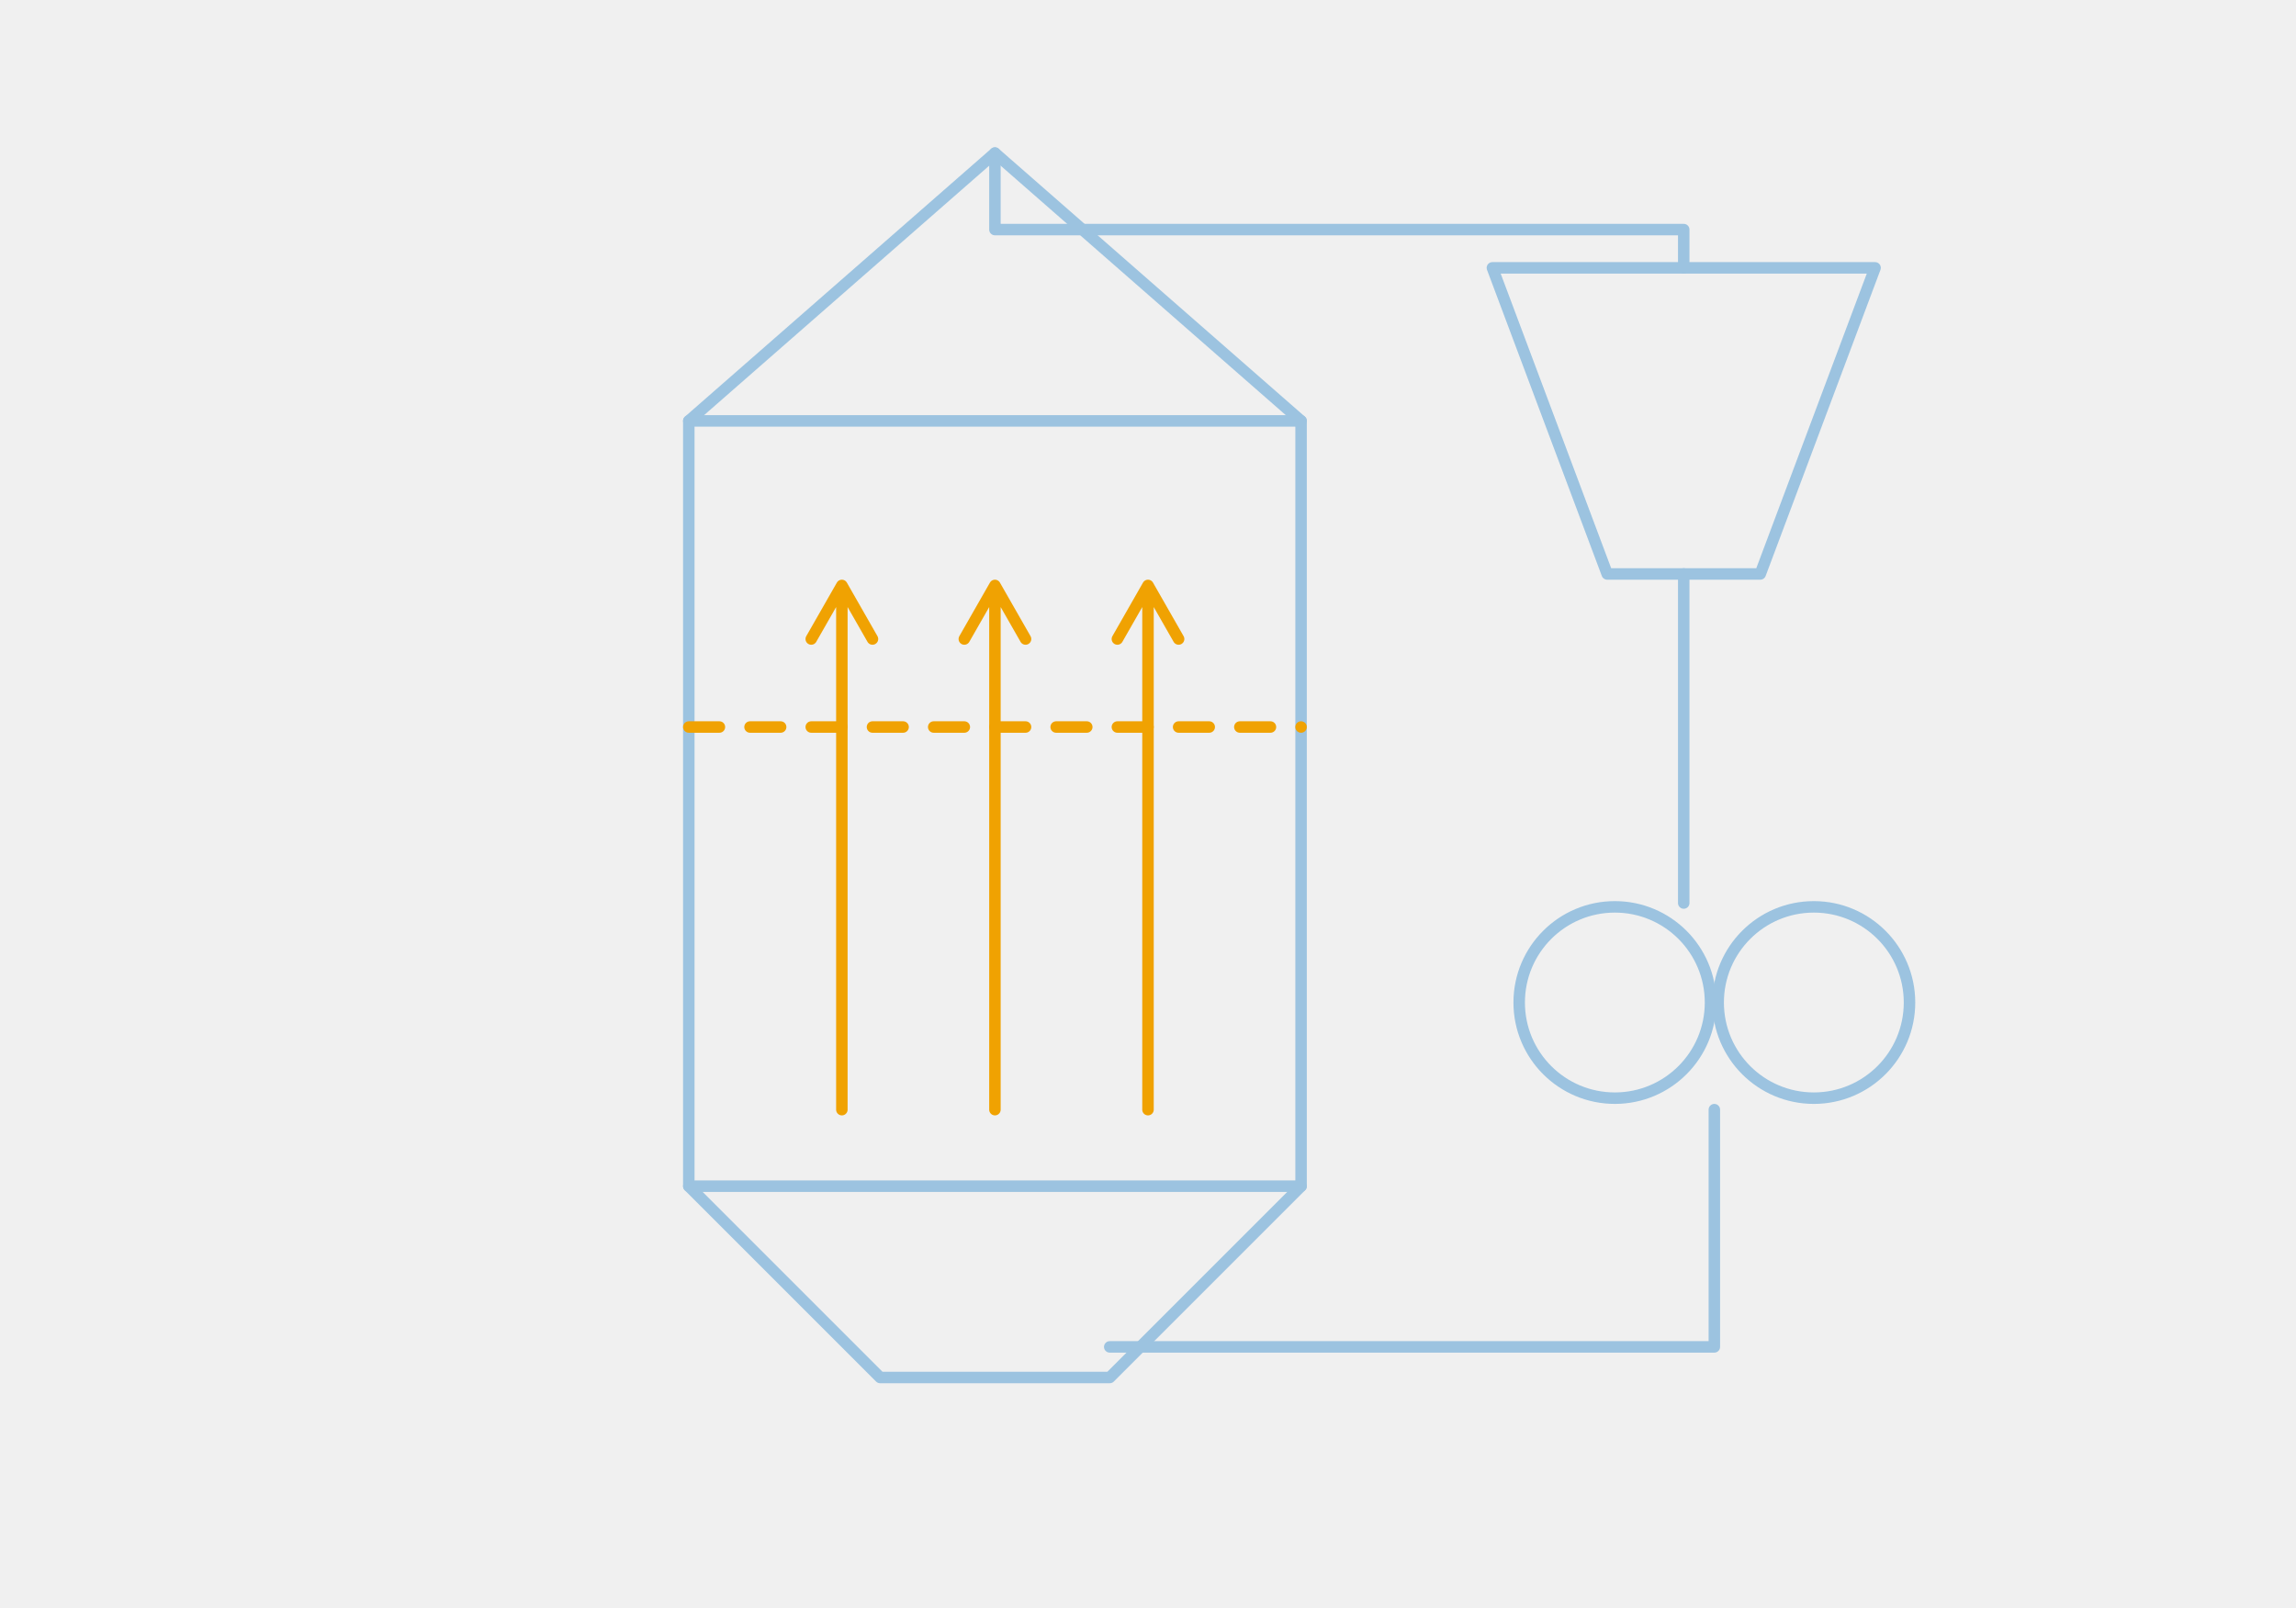
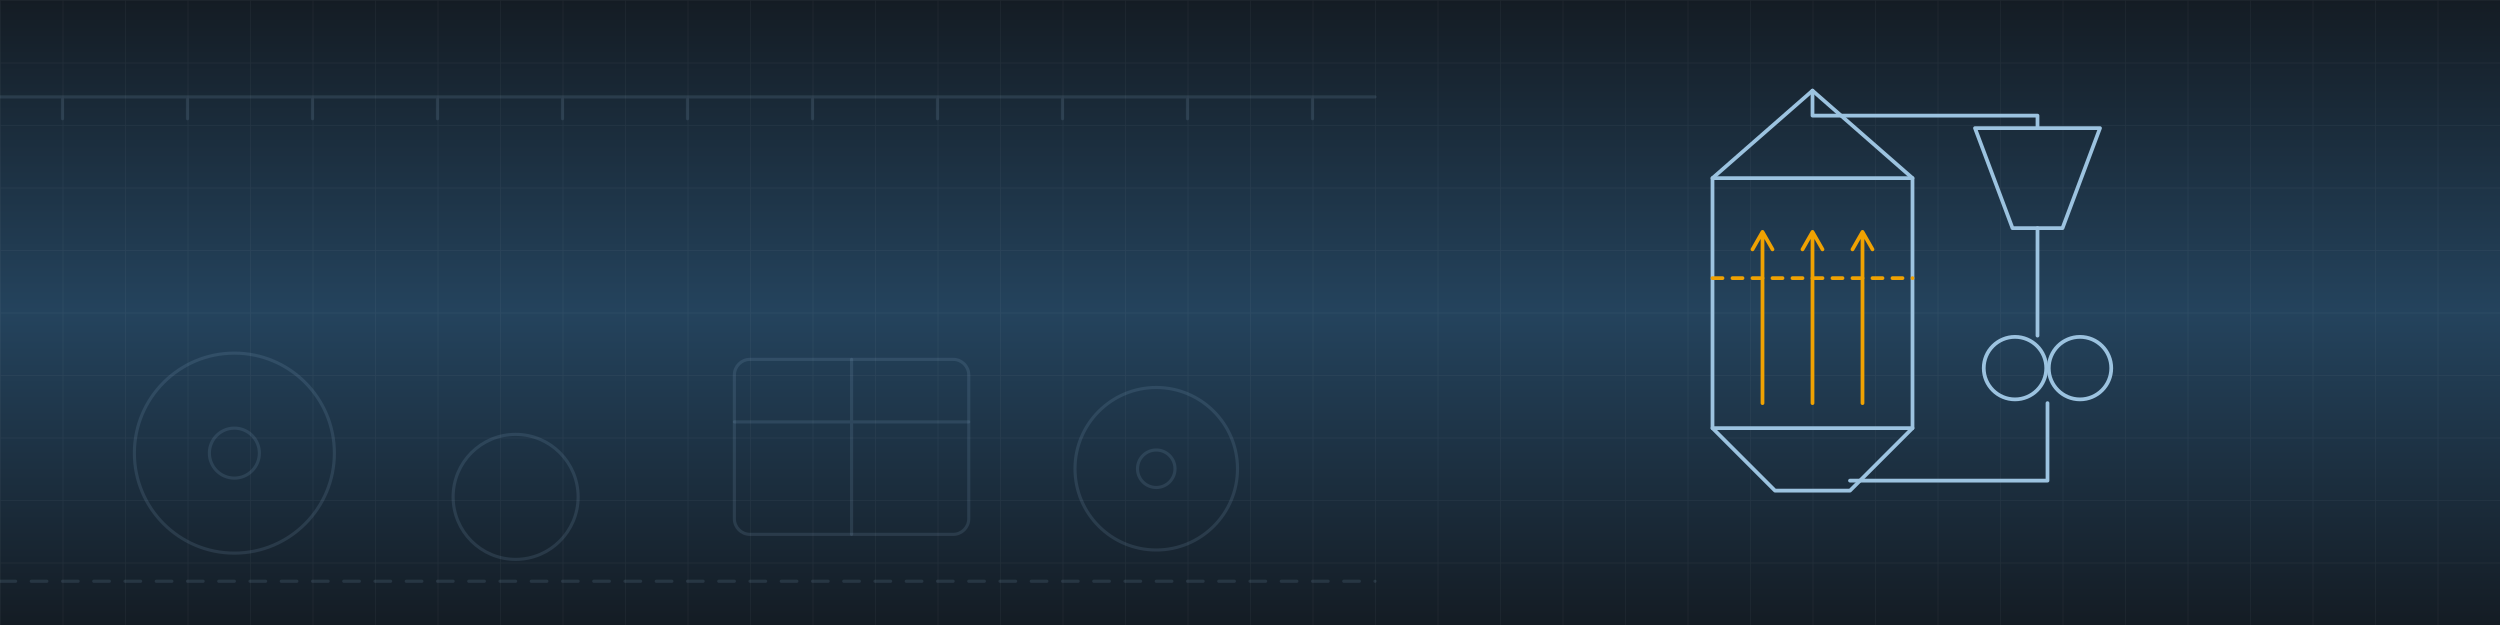
- <svg xmlns="http://www.w3.org/2000/svg" viewBox="600 60 600 420" preserveAspectRatio="xMaxYMid meet">
-   <g fill="none" stroke="#9cc3e0" stroke-width="3" stroke-linejoin="round" stroke-linecap="round">
-     <rect x="780" y="170" width="160" height="200" rx="0" />
-     <path d="M780 170 L860 100 L940 170" />
-     <path d="M780 370 L830 420 H890 L940 370" />
-     <line x1="780" y1="250" x2="940" y2="250" stroke="#f0a202" stroke-dasharray="8 8" />
-     <path d="M820 350 V215 M812 227 L820 213 L828 227" stroke="#f0a202" />
-     <path d="M860 350 V215 M852 227 L860 213 L868 227" stroke="#f0a202" />
-     <path d="M900 350 V215 M892 227 L900 213 L908 227" stroke="#f0a202" />
-     <path d="M860 100 V120 H1040 V130" />
-     <path d="M990 130 H1090 L1060 210 H1020 Z" />
-     <path d="M1040 210 V296" />
-     <circle cx="1022" cy="322" r="25" />
-     <circle cx="1074" cy="322" r="25" />
-     <path d="M890 412 H1048 V350" />
+ <svg xmlns="http://www.w3.org/2000/svg" viewBox="0 0 1600 400" preserveAspectRatio="xMaxYMid slice">
+   <defs>
+     <linearGradient id="g" x1="0" y1="0" x2="0" y2="1">
+       <stop offset="0" stop-color="#141c24" />
+       <stop offset=".5" stop-color="#24435d" />
+       <stop offset="1" stop-color="#141c24" />
+     </linearGradient>
+     <pattern id="p" width="40" height="40" patternUnits="userSpaceOnUse">
+       <path d="M40 0H0V40" fill="none" stroke="#fff" stroke-opacity=".05" />
+     </pattern>
+   </defs>
+   <rect width="1600" height="400" fill="url(#g)" />
+   <rect width="1600" height="400" fill="url(#p)" />
+   <g fill="none" stroke="#9cc3e0" stroke-opacity=".13" stroke-width="2" stroke-linecap="round">
+     <path d="M0 62H880M40 62v14M120 62v14M200 62v14M280 62v14M360 62v14M440 62v14M520 62v14M600 62v14M680 62v14M760 62v14M840 62v14" />
+     <path d="M0 372H880" stroke-dasharray="10 10" />
+     <circle cx="150" cy="290" r="64" />
+     <circle cx="150" cy="290" r="16" />
+     <circle cx="330" cy="318" r="40" />
+     <rect x="470" y="230" width="150" height="112" rx="10" />
+     <path d="M470 270H620M545 230V342" />
+     <circle cx="740" cy="300" r="52" />
+     <circle cx="740" cy="300" r="12" />
+   </g>
+   <g transform="translate(472,-22) scale(0.8)">
+     <g fill="none" stroke="#9cc3e0" stroke-width="3" stroke-linejoin="round" stroke-linecap="round">
+       <rect x="780" y="170" width="160" height="200" rx="0" />
+       <path d="M780 170 L860 100 L940 170" />
+       <path d="M780 370 L830 420 H890 L940 370" />
+       <line x1="780" y1="250" x2="940" y2="250" stroke="#f0a202" stroke-dasharray="8 8" />
+       <path d="M820 350 V215 M812 227 L820 213 L828 227" stroke="#f0a202" />
+       <path d="M860 350 V215 M852 227 L860 213 L868 227" stroke="#f0a202" />
+       <path d="M900 350 V215 M892 227 L900 213 L908 227" stroke="#f0a202" />
+       <path d="M860 100 V120 H1040 V130" />
+       <path d="M990 130 H1090 L1060 210 H1020 Z" />
+       <path d="M1040 210 V296" />
+       <circle cx="1022" cy="322" r="25" />
+       <circle cx="1074" cy="322" r="25" />
+       <path d="M890 412 H1048 V350" />
+     </g>
  </g>
</svg>
